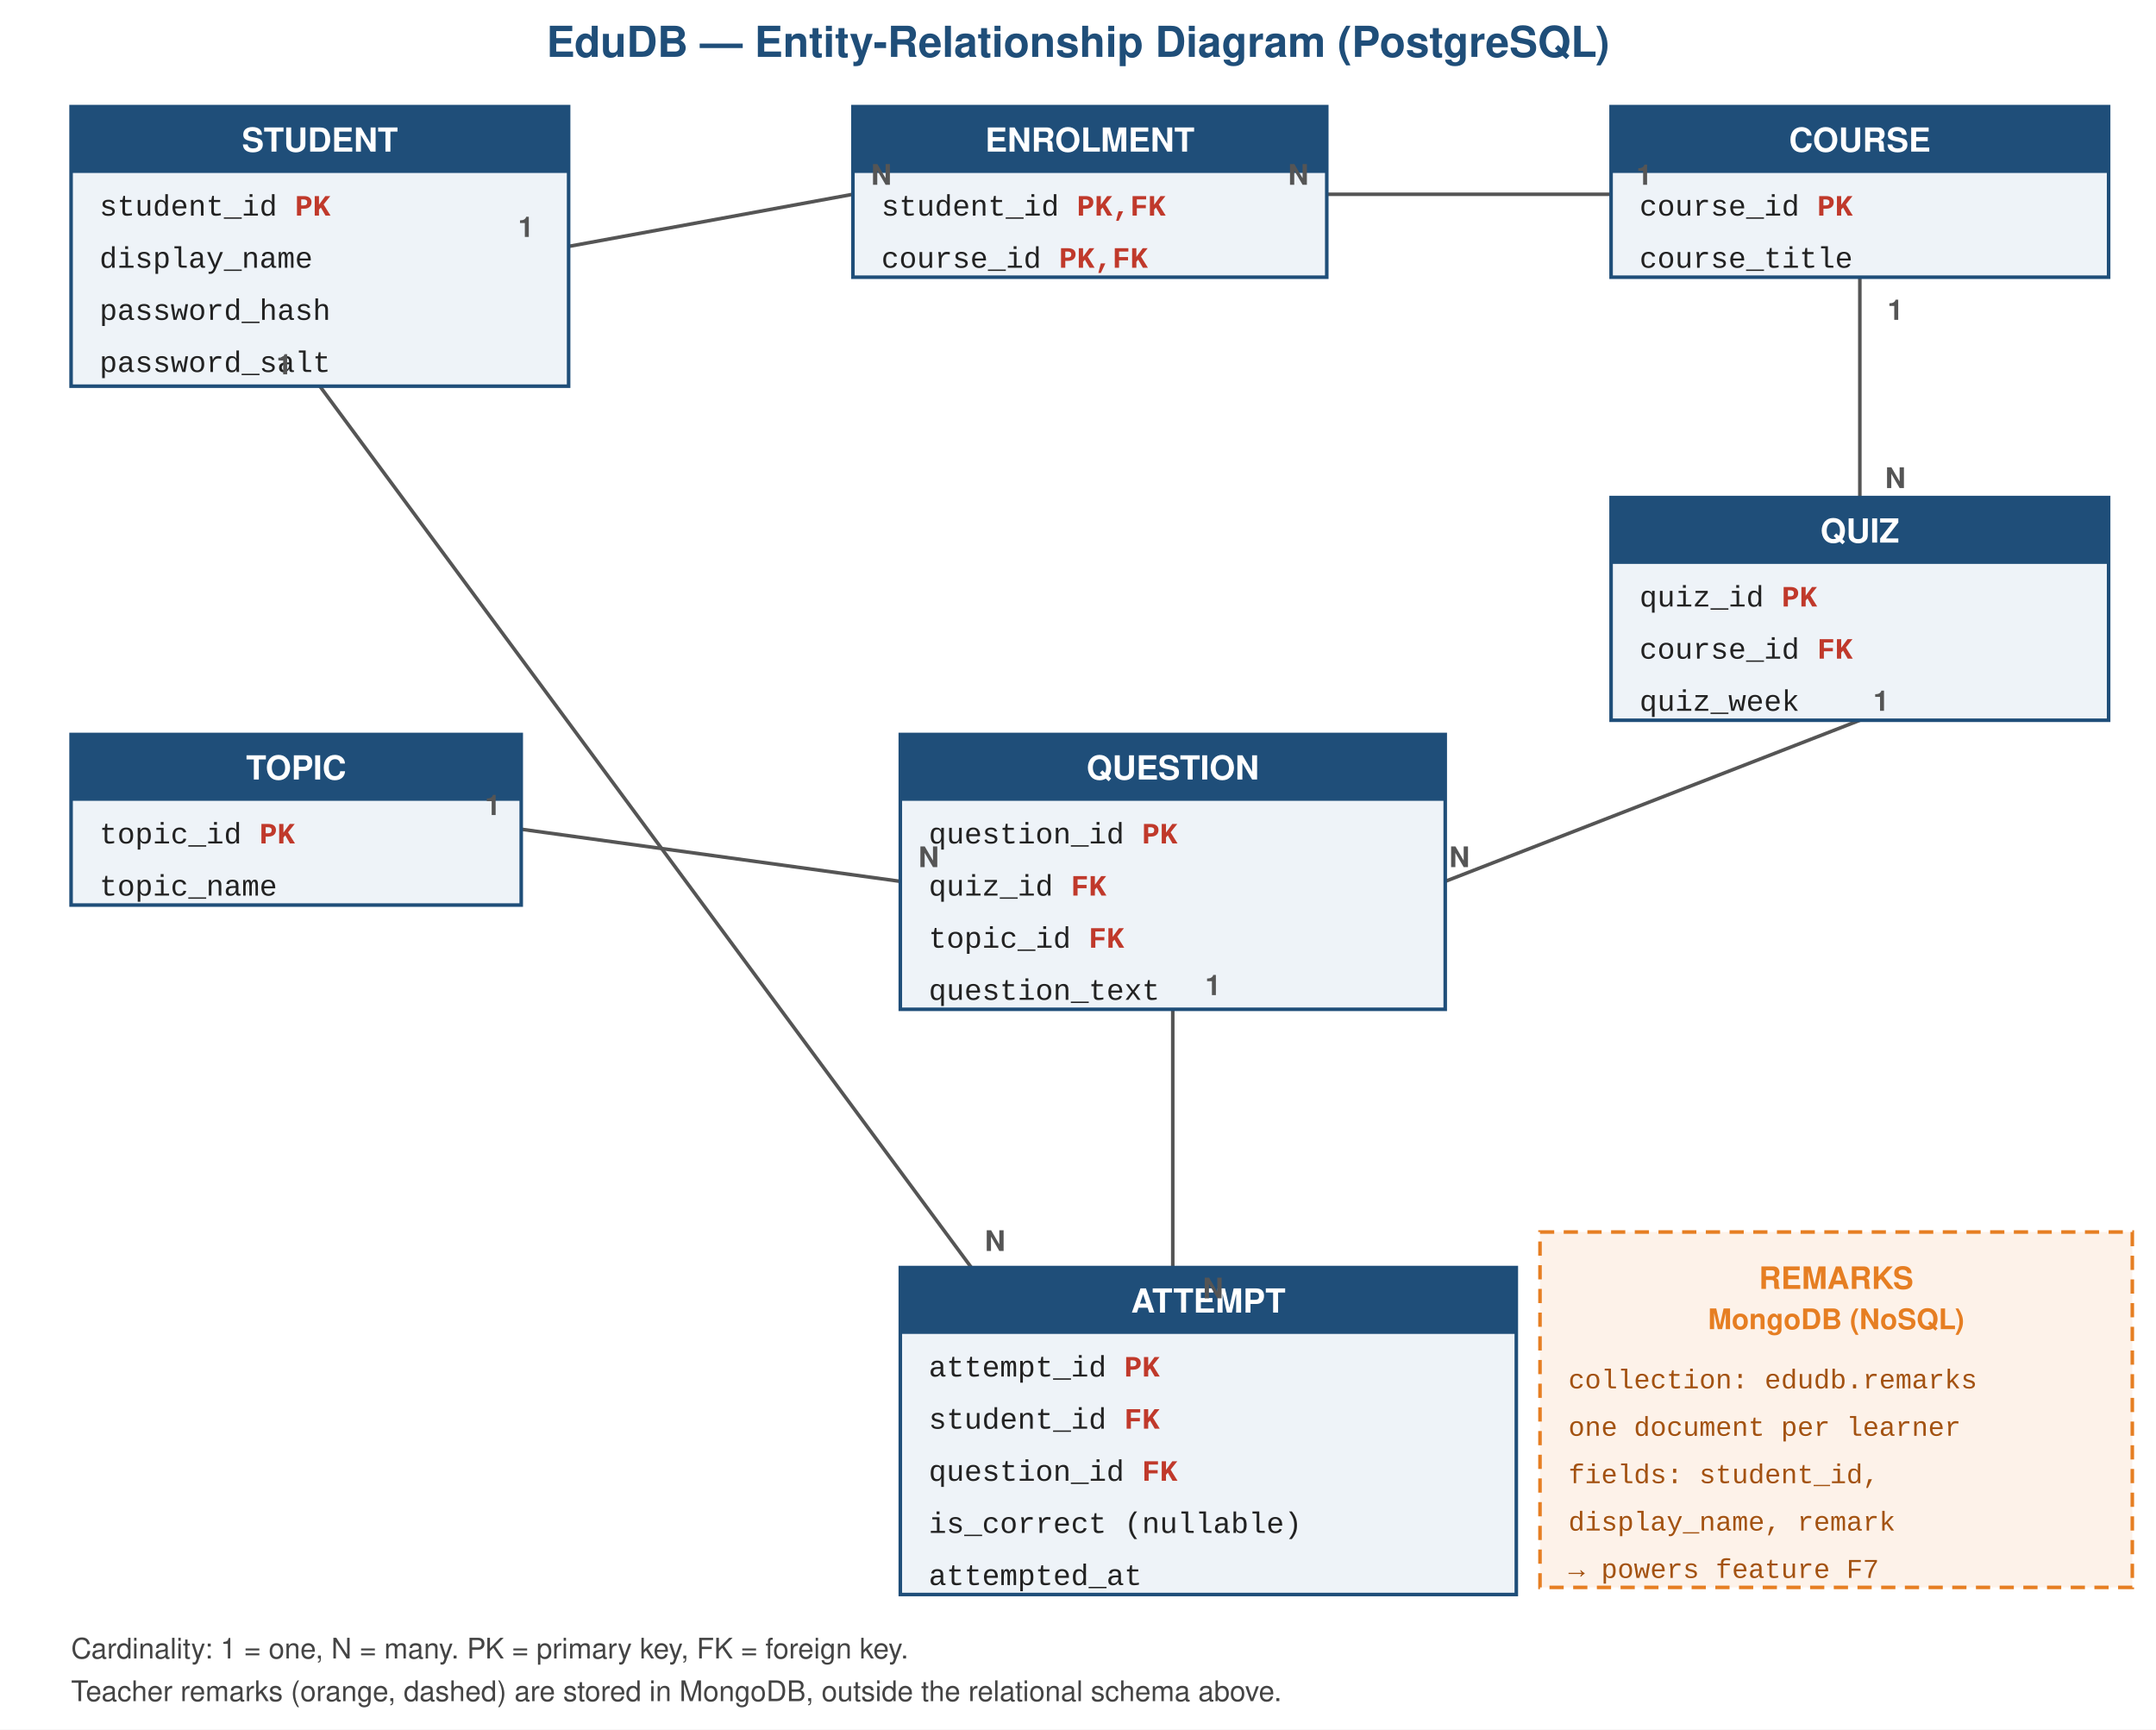
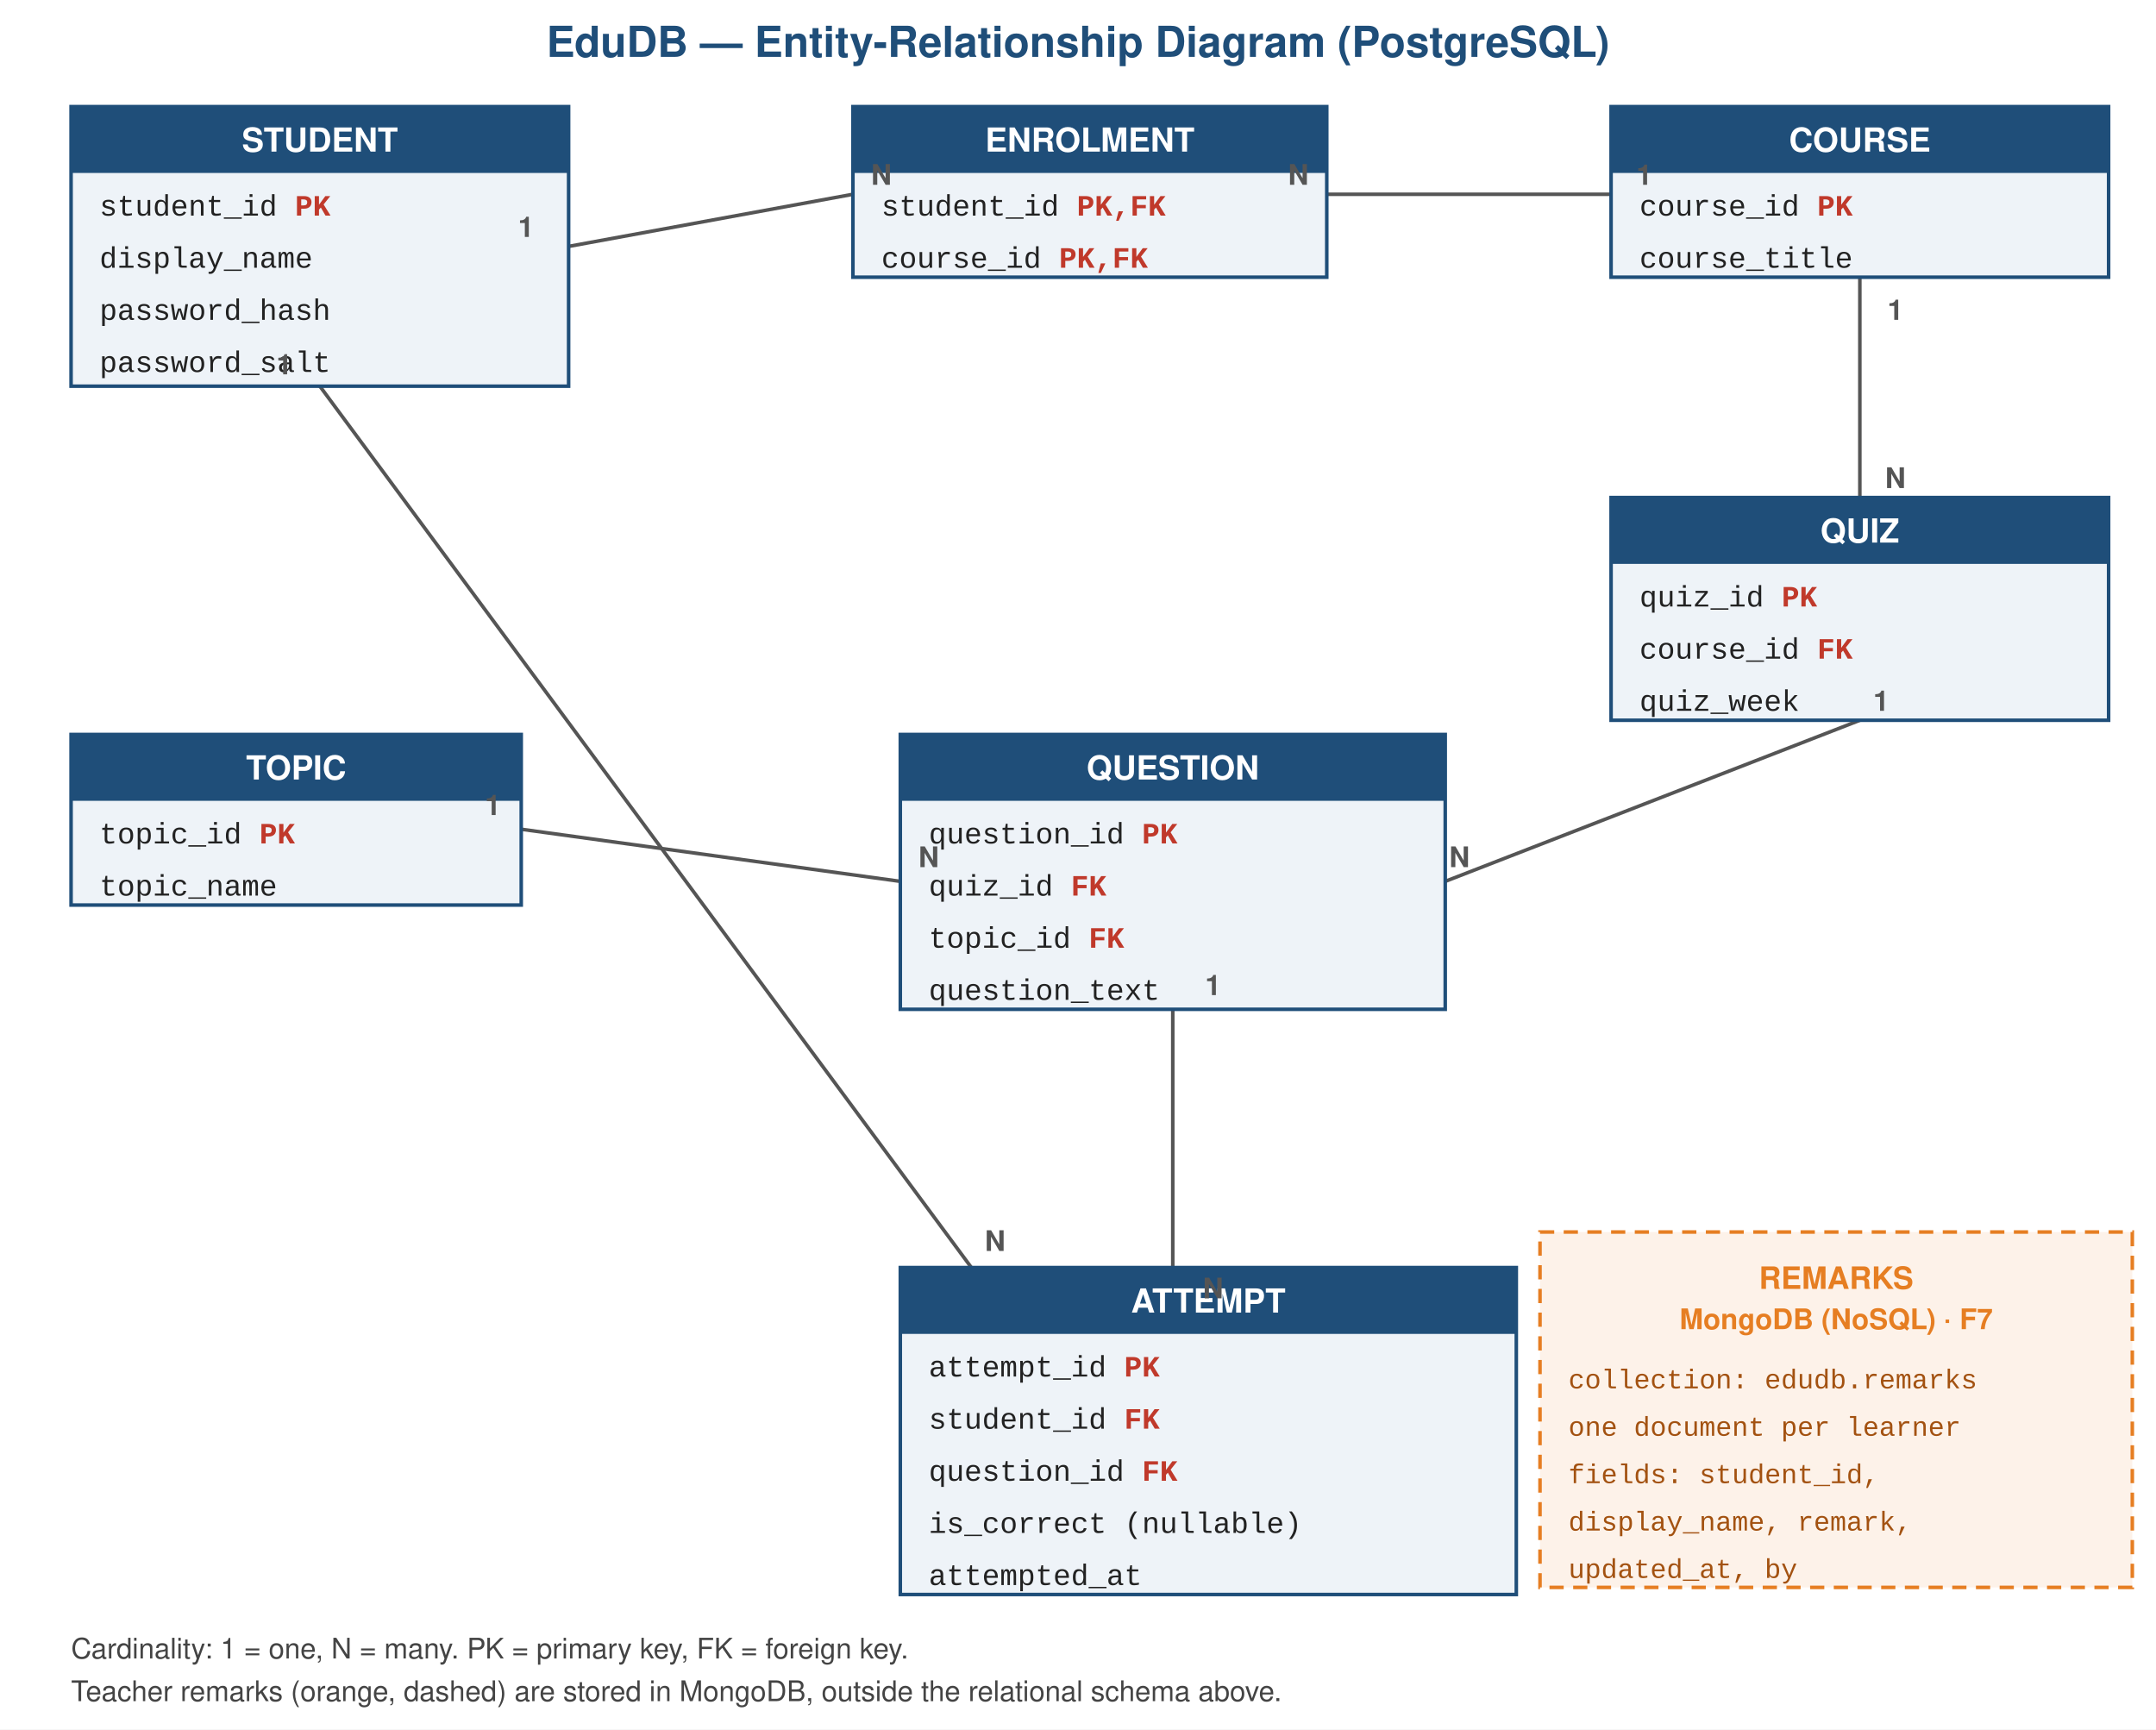
<svg xmlns="http://www.w3.org/2000/svg" width="910" height="730" viewBox="0 0 910 730" font-family="Helvetica, Arial, sans-serif">
  <rect x="0" y="0" width="910" height="730" fill="#ffffff" />
  <text x="455" y="24" text-anchor="middle" font-size="18" font-weight="700" fill="#1f4e79">EduDB — Entity-Relationship Diagram (PostgreSQL)</text>
  <g stroke="#555" stroke-width="1.5" fill="none">
    <line x1="240" y1="104" x2="360" y2="82" />
    <line x1="680" y1="82" x2="560" y2="82" />
    <line x1="785" y1="117" x2="785" y2="210" />
    <line x1="785" y1="304" x2="610" y2="372" />
    <line x1="220" y1="350" x2="380" y2="372" />
    <line x1="135" y1="163" x2="410" y2="535" />
    <line x1="495" y1="426" x2="495" y2="535" />
  </g>
  <g>
    <rect x="30" y="45" width="210" height="118" fill="#eef3f8" stroke="#1f4e79" stroke-width="1.5" />
    <rect x="30" y="45" width="210" height="28" fill="#1f4e79" />
    <text x="135" y="64" text-anchor="middle" font-size="14" font-weight="700" fill="#ffffff">STUDENT</text>
    <text x="42" y="91" font-family="'Courier New', monospace" font-size="12.5" fill="#222">student_id <tspan fill="#c0392b" font-weight="700">PK</tspan>
    </text>
    <text x="42" y="113" font-family="'Courier New', monospace" font-size="12.5" fill="#222">display_name</text>
    <text x="42" y="135" font-family="'Courier New', monospace" font-size="12.5" fill="#222">password_hash</text>
    <text x="42" y="157" font-family="'Courier New', monospace" font-size="12.5" fill="#222">password_salt</text>
  </g>
  <g>
    <rect x="680" y="45" width="210" height="72" fill="#eef3f8" stroke="#1f4e79" stroke-width="1.5" />
    <rect x="680" y="45" width="210" height="28" fill="#1f4e79" />
    <text x="785" y="64" text-anchor="middle" font-size="14" font-weight="700" fill="#ffffff">COURSE</text>
    <text x="692" y="91" font-family="'Courier New', monospace" font-size="12.5" fill="#222">course_id <tspan fill="#c0392b" font-weight="700">PK</tspan>
    </text>
    <text x="692" y="113" font-family="'Courier New', monospace" font-size="12.5" fill="#222">course_title</text>
  </g>
  <g>
    <rect x="360" y="45" width="200" height="72" fill="#eef3f8" stroke="#1f4e79" stroke-width="1.5" />
    <rect x="360" y="45" width="200" height="28" fill="#1f4e79" />
    <text x="460" y="64" text-anchor="middle" font-size="14" font-weight="700" fill="#ffffff">ENROLMENT</text>
    <text x="372" y="91" font-family="'Courier New', monospace" font-size="12.5" fill="#222">student_id <tspan fill="#c0392b" font-weight="700">PK,FK</tspan>
    </text>
    <text x="372" y="113" font-family="'Courier New', monospace" font-size="12.5" fill="#222">course_id <tspan fill="#c0392b" font-weight="700">PK,FK</tspan>
    </text>
  </g>
  <g>
    <rect x="680" y="210" width="210" height="94" fill="#eef3f8" stroke="#1f4e79" stroke-width="1.5" />
    <rect x="680" y="210" width="210" height="28" fill="#1f4e79" />
    <text x="785" y="229" text-anchor="middle" font-size="14" font-weight="700" fill="#ffffff">QUIZ</text>
    <text x="692" y="256" font-family="'Courier New', monospace" font-size="12.5" fill="#222">quiz_id <tspan fill="#c0392b" font-weight="700">PK</tspan>
    </text>
    <text x="692" y="278" font-family="'Courier New', monospace" font-size="12.5" fill="#222">course_id <tspan fill="#c0392b" font-weight="700">FK</tspan>
    </text>
    <text x="692" y="300" font-family="'Courier New', monospace" font-size="12.5" fill="#222">quiz_week</text>
  </g>
  <g>
    <rect x="30" y="310" width="190" height="72" fill="#eef3f8" stroke="#1f4e79" stroke-width="1.5" />
    <rect x="30" y="310" width="190" height="28" fill="#1f4e79" />
    <text x="125" y="329" text-anchor="middle" font-size="14" font-weight="700" fill="#ffffff">TOPIC</text>
    <text x="42" y="356" font-family="'Courier New', monospace" font-size="12.5" fill="#222">topic_id <tspan fill="#c0392b" font-weight="700">PK</tspan>
    </text>
    <text x="42" y="378" font-family="'Courier New', monospace" font-size="12.5" fill="#222">topic_name</text>
  </g>
  <g>
    <rect x="380" y="310" width="230" height="116" fill="#eef3f8" stroke="#1f4e79" stroke-width="1.5" />
    <rect x="380" y="310" width="230" height="28" fill="#1f4e79" />
    <text x="495" y="329" text-anchor="middle" font-size="14" font-weight="700" fill="#ffffff">QUESTION</text>
    <text x="392" y="356" font-family="'Courier New', monospace" font-size="12.5" fill="#222">question_id <tspan fill="#c0392b" font-weight="700">PK</tspan>
    </text>
    <text x="392" y="378" font-family="'Courier New', monospace" font-size="12.5" fill="#222">quiz_id <tspan fill="#c0392b" font-weight="700">FK</tspan>
    </text>
    <text x="392" y="400" font-family="'Courier New', monospace" font-size="12.5" fill="#222">topic_id <tspan fill="#c0392b" font-weight="700">FK</tspan>
    </text>
    <text x="392" y="422" font-family="'Courier New', monospace" font-size="12.5" fill="#222">question_text</text>
  </g>
  <g>
    <rect x="380" y="535" width="260" height="138" fill="#eef3f8" stroke="#1f4e79" stroke-width="1.5" />
    <rect x="380" y="535" width="260" height="28" fill="#1f4e79" />
    <text x="510" y="554" text-anchor="middle" font-size="14" font-weight="700" fill="#ffffff">ATTEMPT</text>
    <text x="392" y="581" font-family="'Courier New', monospace" font-size="12.5" fill="#222">attempt_id <tspan fill="#c0392b" font-weight="700">PK</tspan>
    </text>
    <text x="392" y="603" font-family="'Courier New', monospace" font-size="12.5" fill="#222">student_id <tspan fill="#c0392b" font-weight="700">FK</tspan>
    </text>
    <text x="392" y="625" font-family="'Courier New', monospace" font-size="12.5" fill="#222">question_id <tspan fill="#c0392b" font-weight="700">FK</tspan>
    </text>
    <text x="392" y="647" font-family="'Courier New', monospace" font-size="12.5" fill="#222">is_correct (nullable)</text>
    <text x="392" y="669" font-family="'Courier New', monospace" font-size="12.5" fill="#222">attempted_at</text>
  </g>
  <g font-size="12" font-weight="700" fill="#555">
    <text x="222" y="100" text-anchor="middle">1</text>
    <text x="372" y="78" text-anchor="middle">N</text>
    <text x="694" y="78" text-anchor="middle">1</text>
    <text x="548" y="78" text-anchor="middle">N</text>
    <text x="800" y="135" text-anchor="middle">1</text>
    <text x="800" y="206" text-anchor="middle">N</text>
    <text x="794" y="300" text-anchor="middle">1</text>
    <text x="616" y="366" text-anchor="middle">N</text>
    <text x="208" y="344" text-anchor="middle">1</text>
    <text x="392" y="366" text-anchor="middle">N</text>
    <text x="120" y="158" text-anchor="middle">1</text>
    <text x="420" y="528" text-anchor="middle">N</text>
    <text x="512" y="420" text-anchor="middle">1</text>
    <text x="512" y="548" text-anchor="middle">N</text>
  </g>
  <g>
    <rect x="650" y="520" width="250" height="150" fill="#fdf2e9" stroke="#e67e22" stroke-width="1.5" stroke-dasharray="6 4" />
    <text x="775" y="544" text-anchor="middle" font-size="13" font-weight="700" fill="#e67e22">REMARKS</text>
-     <text x="775" y="561" text-anchor="middle" font-size="12" font-weight="700" fill="#e67e22">MongoDB (NoSQL)</text>
+     <text x="775" y="561" text-anchor="middle" font-size="12" font-weight="700" fill="#e67e22">MongoDB (NoSQL) · F7</text>
    <text x="662" y="586" font-family="'Courier New', monospace" font-size="11.5" fill="#a35211">collection: edudb.remarks</text>
    <text x="662" y="606" font-family="'Courier New', monospace" font-size="11.5" fill="#a35211">one document per learner</text>
    <text x="662" y="626" font-family="'Courier New', monospace" font-size="11.5" fill="#a35211">fields: student_id,</text>
-     <text x="662" y="646" font-family="'Courier New', monospace" font-size="11.5" fill="#a35211">display_name, remark</text>
-     <text x="662" y="666" font-family="'Courier New', monospace" font-size="11.5" fill="#a35211">→ powers feature F7</text>
+     <text x="662" y="646" font-family="'Courier New', monospace" font-size="11.5" fill="#a35211">display_name, remark,</text>
+     <text x="662" y="666" font-family="'Courier New', monospace" font-size="11.5" fill="#a35211">updated_at, by</text>
  </g>
  <text x="30" y="700" font-size="12" fill="#444">Cardinality: 1 = one, N = many.  PK = primary key, FK = foreign key.</text>
  <text x="30" y="718" font-size="12" fill="#444">Teacher remarks (orange, dashed) are stored in MongoDB, outside the relational schema above.</text>
</svg>
